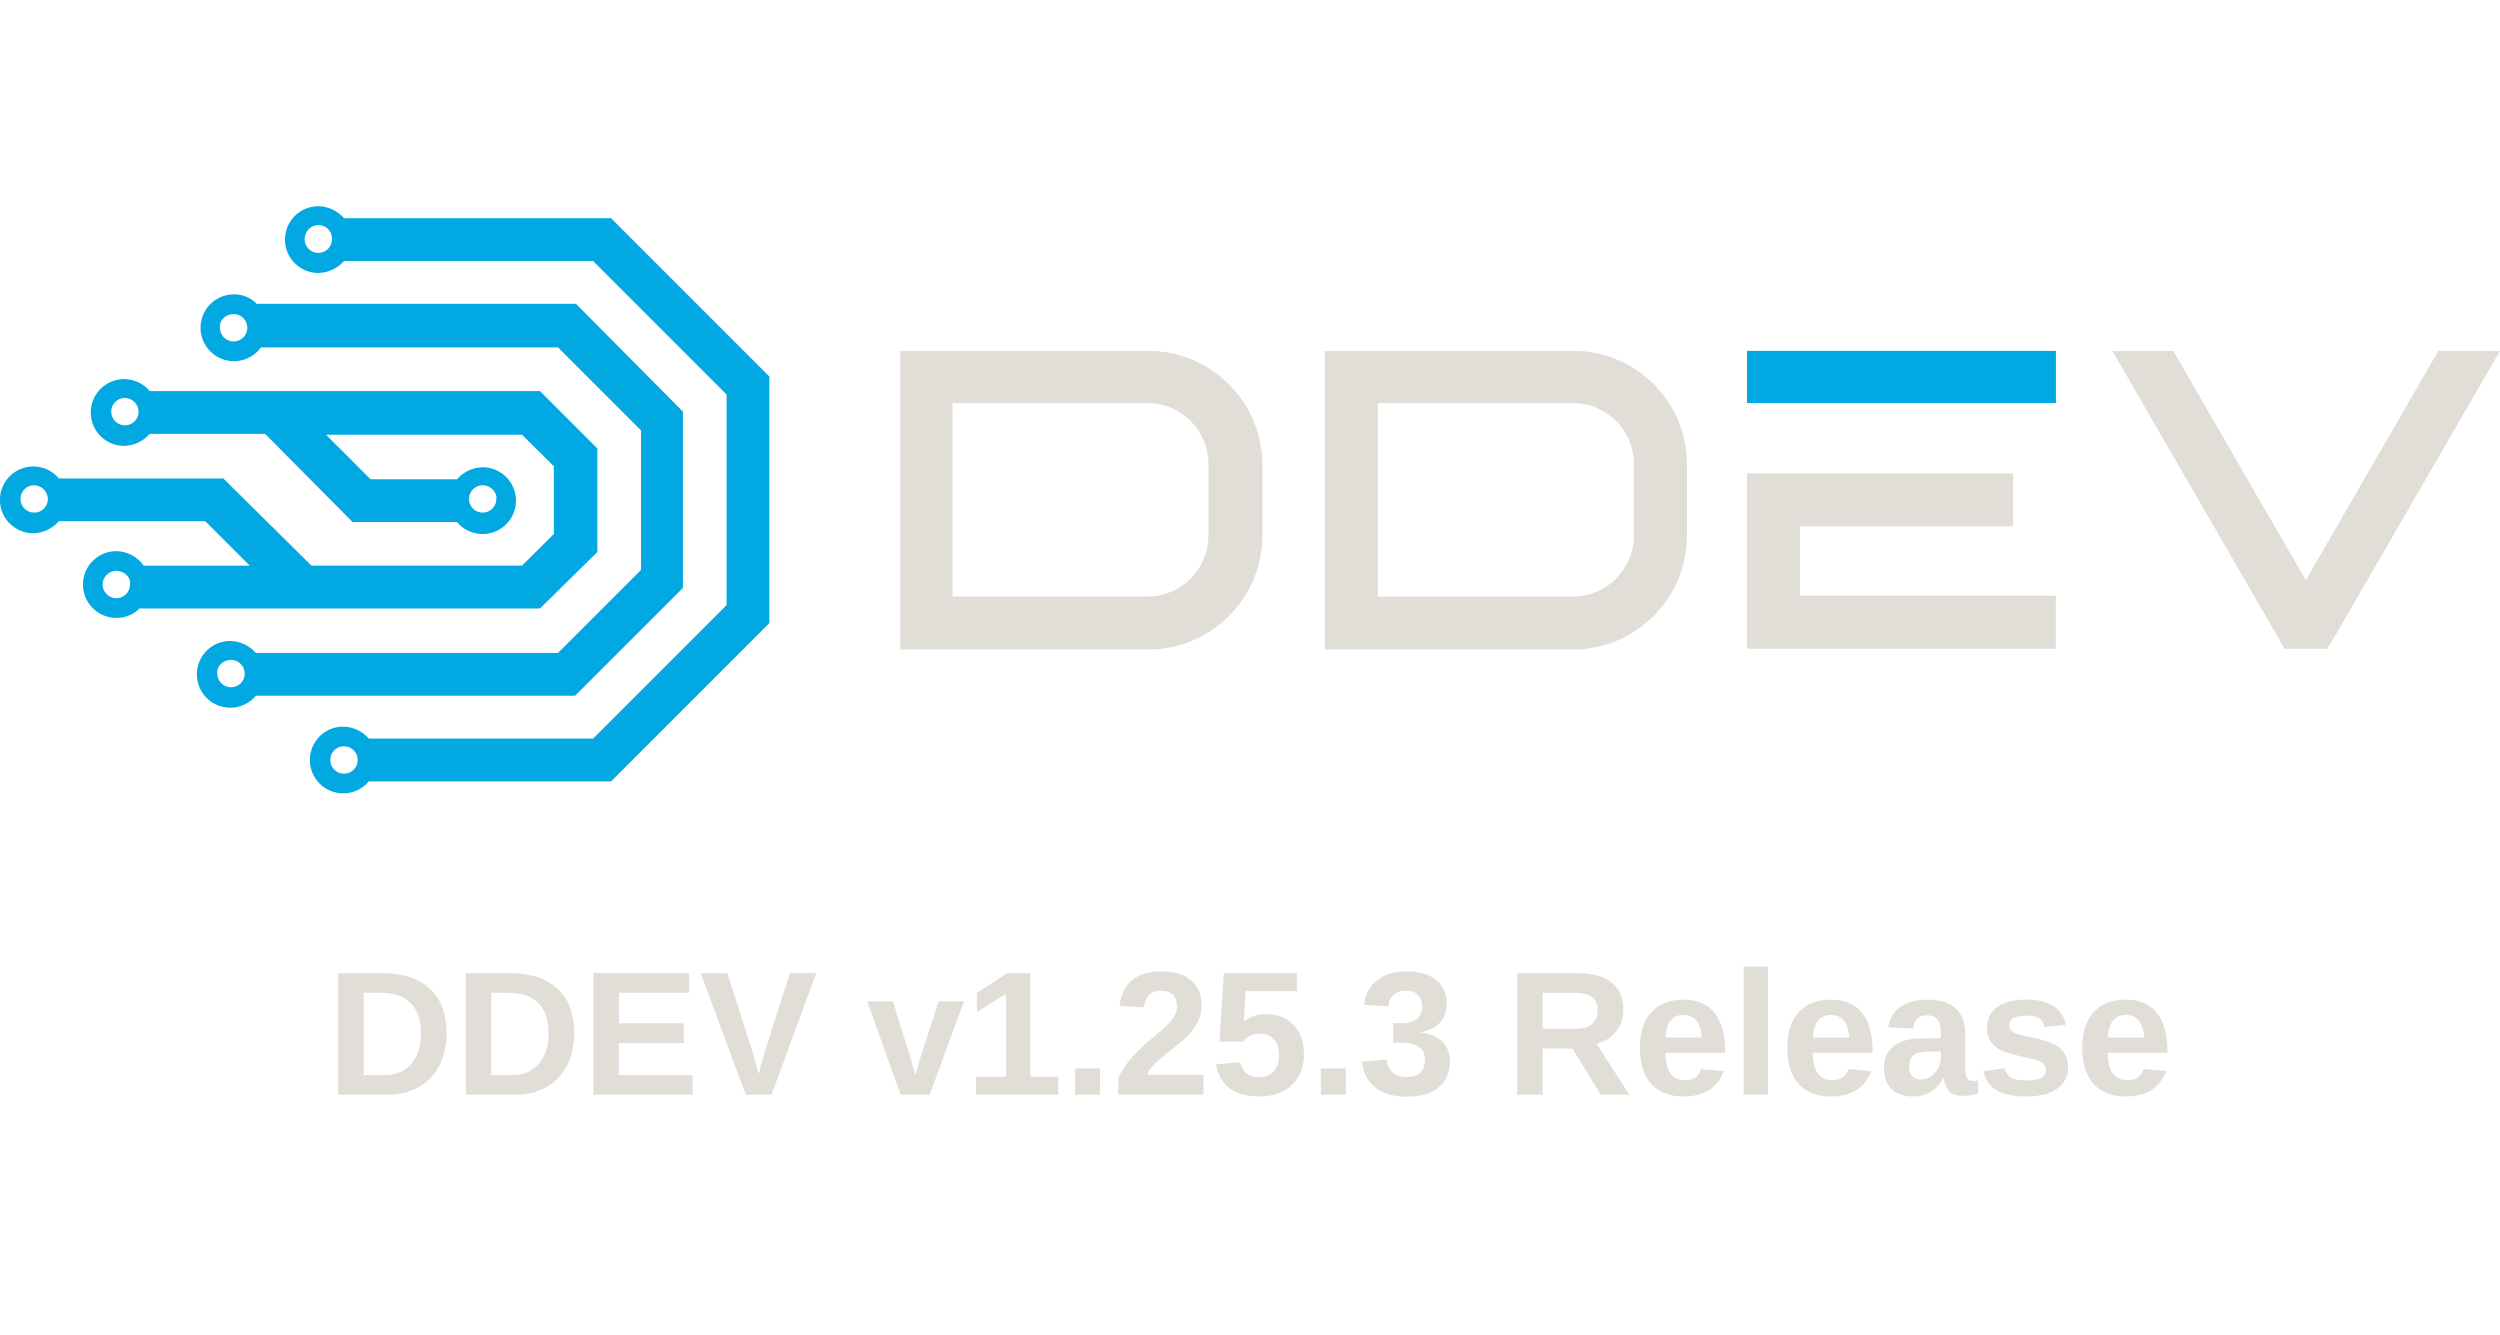
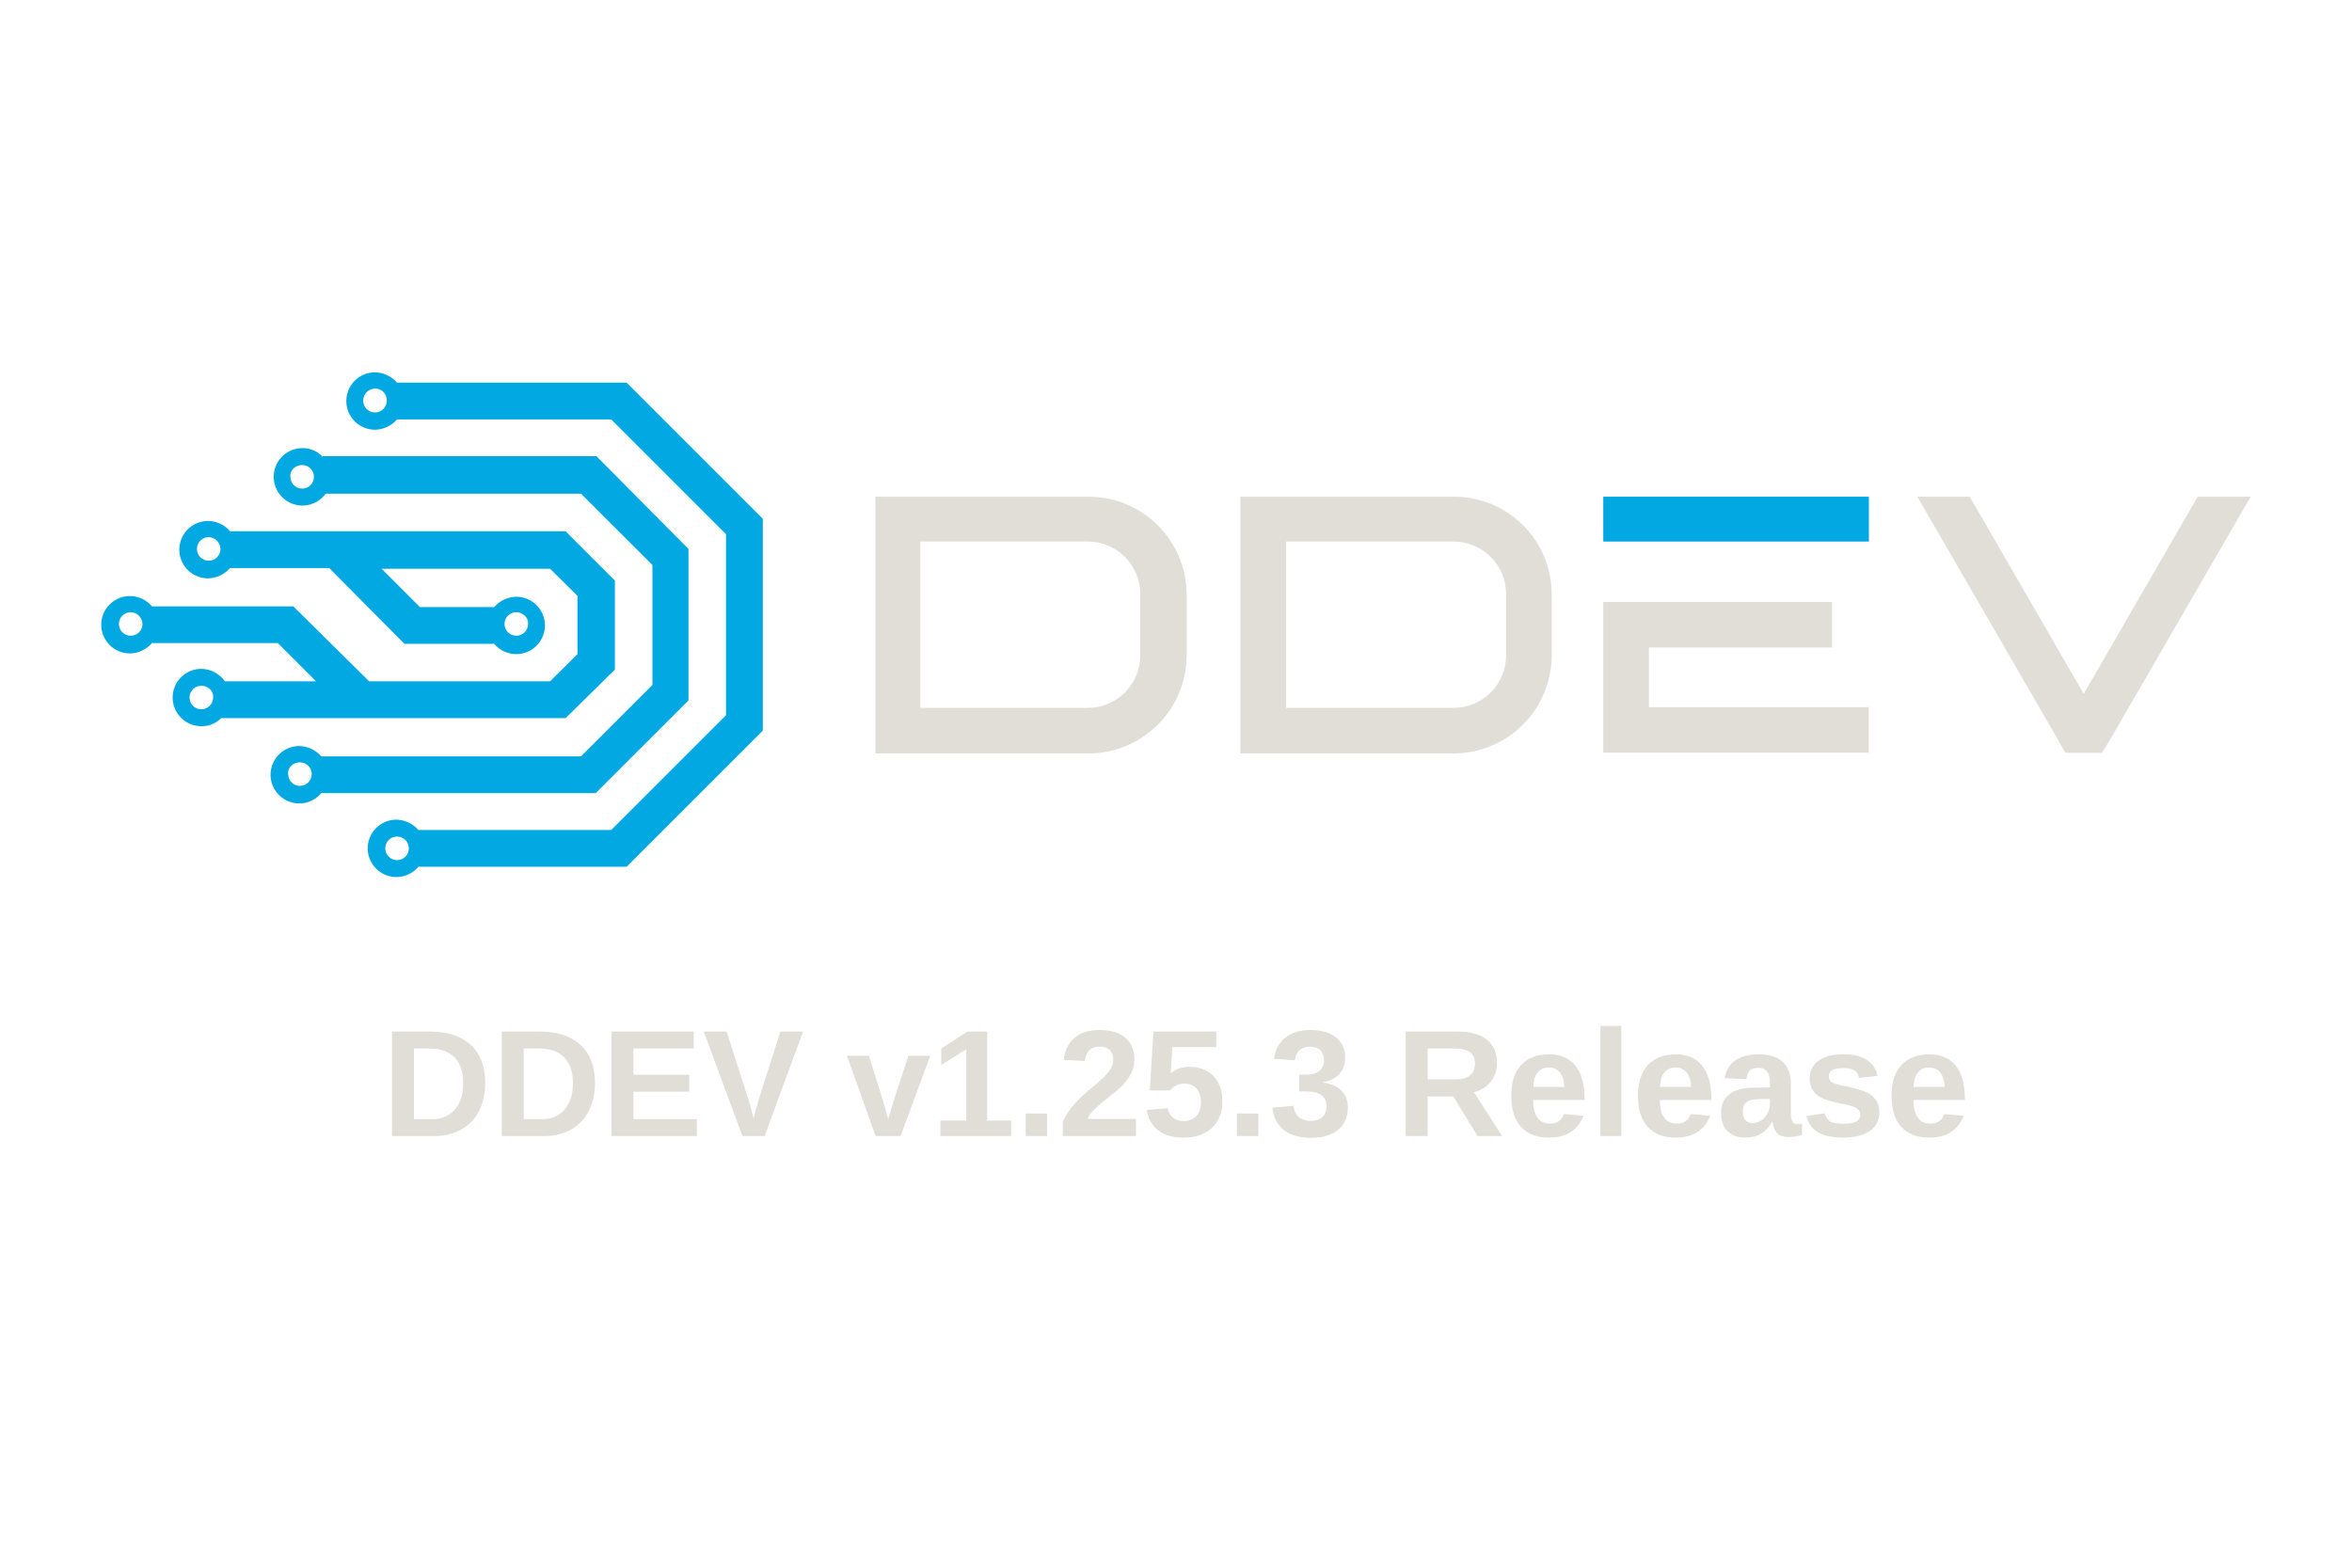
- <svg xmlns="http://www.w3.org/2000/svg" viewBox="0 -70 848.61 453">
+ <svg xmlns="http://www.w3.org/2000/svg" width="928.61" height="619.07" viewBox="-40 -147.04 928.61 619.07">
  <defs>
    <style>
      .cls-1{fill:#02a8e2;}
      .cls-1,.cls-2{fill-rule:evenodd;}
      .cls-2{fill:#e1ded8;}
      .cls-3{
      fill:#e1ded8;
      font-family:Arial,sans-serif;
      font-size:60px;
      font-weight:600;
      text-anchor:middle;
      dominant-baseline:hanging;
      }
    </style>
  </defs>
  <g id="logo">
    <g id="Ebene_2" data-name="Ebene 2">
      <g id="Ebene_1-2" data-name="Ebene 1">
        <g id="Ebene_2-2" data-name="Ebene 2">
          <g id="Ebene_1-2-2" data-name="Ebene 1-2">
            <path class="cls-1" d="M116.77,18.59h84.55l45.32,45.33v71.47l-45.32,45.32H125.2a11.84,11.84,0,0,0-8.72-4.07,11.33,11.33,0,1,0,8.72,18.59h82.22l53.74-53.74V57.81L207.42,4.07H116.77A11.82,11.82,0,0,0,108.06,0a11.33,11.33,0,0,0,0,22.66A11.82,11.82,0,0,0,116.77,18.59Zm-8.71-12.2a4.59,4.59,0,0,1,4.64,4.54V11a4.65,4.65,0,0,1-9.29.43,3.09,3.09,0,0,1,0-.43A4.78,4.78,0,0,1,108.06,6.39Zm8.71,176.93a4.65,4.65,0,1,1-4.65,4.65h0a4.58,4.58,0,0,1,4.53-4.65Z" />
            <path class="cls-1" d="M195.5,33.12H87.43v.29a10.58,10.58,0,0,0-8.14-3.49,11.34,11.34,0,1,0,9.3,18H189.4L217.59,76.1v47.35L189.4,151.64H86.85a11.84,11.84,0,0,0-8.72-4.07,11.33,11.33,0,1,0,8.72,18.59H195.21l36.61-36.6V69.73ZM79.29,36.61a4.65,4.65,0,1,1-4.64,4.66v0C74.36,38.64,76.68,36.61,79.29,36.61ZM78.42,154a4.65,4.65,0,1,1-4.65,4.65h0C73.48,156,75.81,154,78.42,154Z" />
            <path class="cls-1" d="M178.65,136.55H47.34a10.75,10.75,0,0,1-7.85,3.19,11.33,11.33,0,1,1,0-22.66,11.59,11.59,0,0,1,9.3,4.94h36l-15.1-15.11H20A11.82,11.82,0,0,1,11.31,111,11.33,11.33,0,1,1,20,92.41H75.81L105.73,122H177.2L188,111.27v-23L177.2,77.57H110.67l15.11,15.11h29.34a11.84,11.84,0,0,1,8.72-4.07,11.33,11.33,0,1,1-8.72,18.59H119.68L90,77.28H50.82a11.85,11.85,0,0,1-8.71,4.07,11.33,11.33,0,1,1,8.71-18.6H183.3l19.47,19.47v35.15L183.3,136.55ZM163.84,94.71a4.65,4.65,0,1,0,4.65,4.65h0C168.78,97,166.45,94.71,163.84,94.71ZM42.4,65.08a4.65,4.65,0,1,0,4.65,4.65A4.78,4.78,0,0,0,42.4,65.08Zm-2.91,58.68a4.65,4.65,0,1,0,4.65,4.65C44.43,125.8,42.11,123.76,39.49,123.76ZM11.6,94.71a4.65,4.65,0,1,0,0,9.3,4.6,4.6,0,0,0,4.65-4.53v-.12A4.78,4.78,0,0,0,11.6,94.71Z" />
            <path class="cls-2" d="M323.34,66.82h66.24A20.7,20.7,0,0,1,410.2,87.45v24.4a20.7,20.7,0,0,1-20.62,20.63H323.34ZM389.87,49.1H305.61V150.49h84.26a38.81,38.81,0,0,0,38.64-38.64V87.45A38.75,38.75,0,0,0,389.87,49.1ZM593,90.64V150.2H697.83v-18H611V108.66h72.34v-18H593ZM467.73,66.82H534a20.71,20.71,0,0,1,20.63,20.63v24.4A20.71,20.71,0,0,1,534,132.48H467.73ZM534,49.1H449.72V150.49H534a38.81,38.81,0,0,0,38.64-38.64V87.45A38.57,38.57,0,0,0,534,49.1Zm183,0L772.49,145l2.91,5.23h14.52l3.2-5.23,55.49-95.9H827.69l-45,77.86-45-77.86Z" />
            <path class="cls-1" d="M611,66.82h86.87V49.1H593V66.82Z" />
          </g>
        </g>
      </g>
    </g>
  </g>
  <text class="cls-3" x="424.305" y="260">DDEV v1.25.3 Release</text>
</svg>
